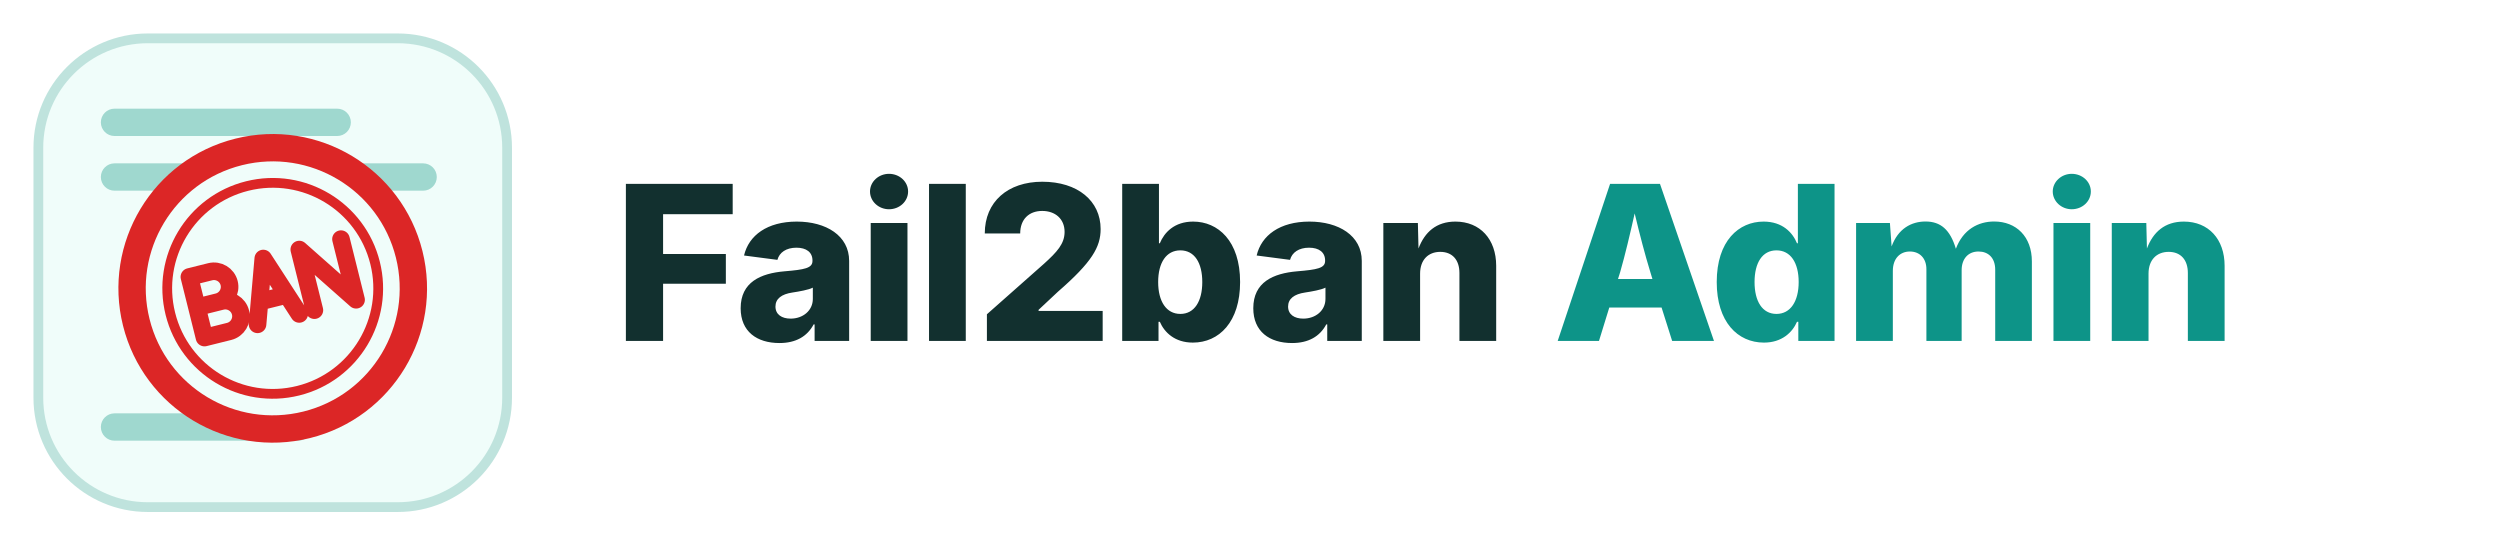
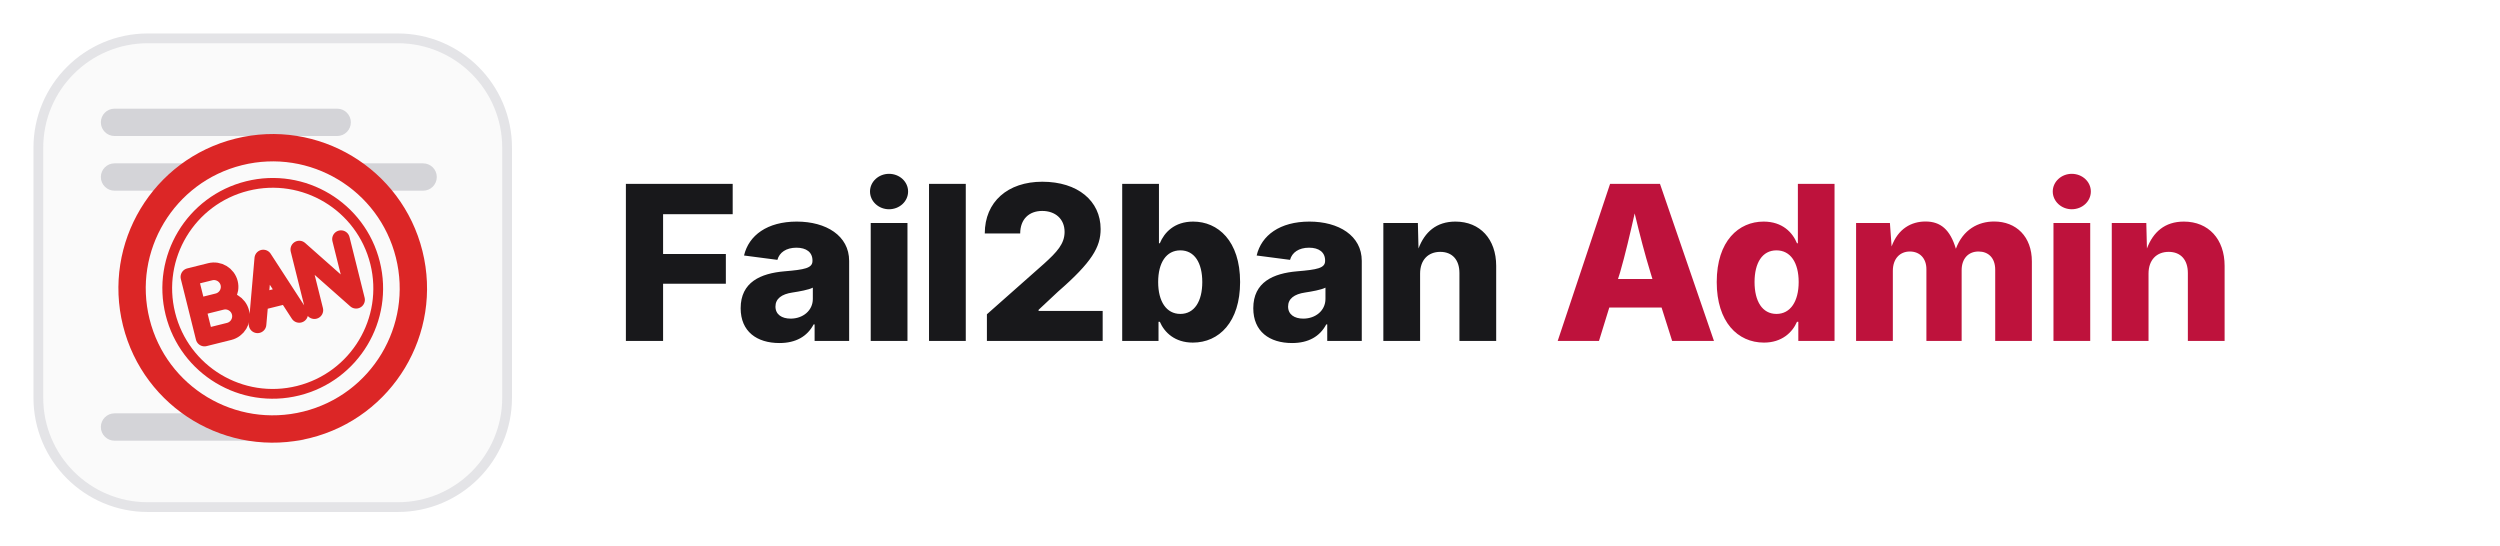
<svg xmlns="http://www.w3.org/2000/svg" width="440" height="96" viewBox="0 0 440 96" role="img" aria-label="Fail2ban Admin">
  <svg x="4" y="4" width="88" height="88" viewBox="0 0 128 128">
-     <rect x="4" y="4" width="120" height="120" rx="28" fill="#f0fdfa" stroke="#bfe3dd" stroke-width="2.5" />
-     <g fill="#9fd8cf">
+     <rect x="4" y="4" width="120" height="120" rx="28" fill="#fafafa" stroke="#e4e4e7" stroke-width="2.5" />
+     <g fill="#d4d4d8">
      <rect x="20" y="22" width="64" height="7" rx="3.5" />
      <rect x="20" y="36" width="86" height="7" rx="3.5" />
      <rect x="20" y="100" width="54" height="7" rx="3.5" />
    </g>
    <g transform="rotate(-14 64 68)" fill="none" stroke="#dc2626" stroke-linecap="round" stroke-linejoin="round">
-       <circle cx="64" cy="68" r="36" fill="#f0fdfa" stroke-width="7" />
+       <circle cx="64" cy="68" r="36" fill="#fafafa" stroke-width="7" />
      <circle cx="64" cy="68" r="27" stroke-width="2.5" />
      <path stroke-width="4.5" d="M44 60V76h6.5a4 4 0 0 0 0-8H44m0 0h5.5a4 4 0 0 0 0-8H44M58 76l5.5-16 5.5 16m-9.1-5.5h7.2M73 76V60l11 16V60" />
    </g>
  </svg>
-   <text x="108" y="60" font-family="Inter,'Segoe UI',sans-serif" font-size="38" font-weight="800" fill="#12302f" letter-spacing="-.5">Fail2ban <tspan fill="#0d9488">Admin</tspan>
+   <text x="108" y="60" font-family="Inter,'Segoe UI',sans-serif" font-size="38" font-weight="800" fill="#18181b" letter-spacing="-.5">Fail2ban <tspan fill="#be123c">Admin</tspan>
  </text>
</svg>
